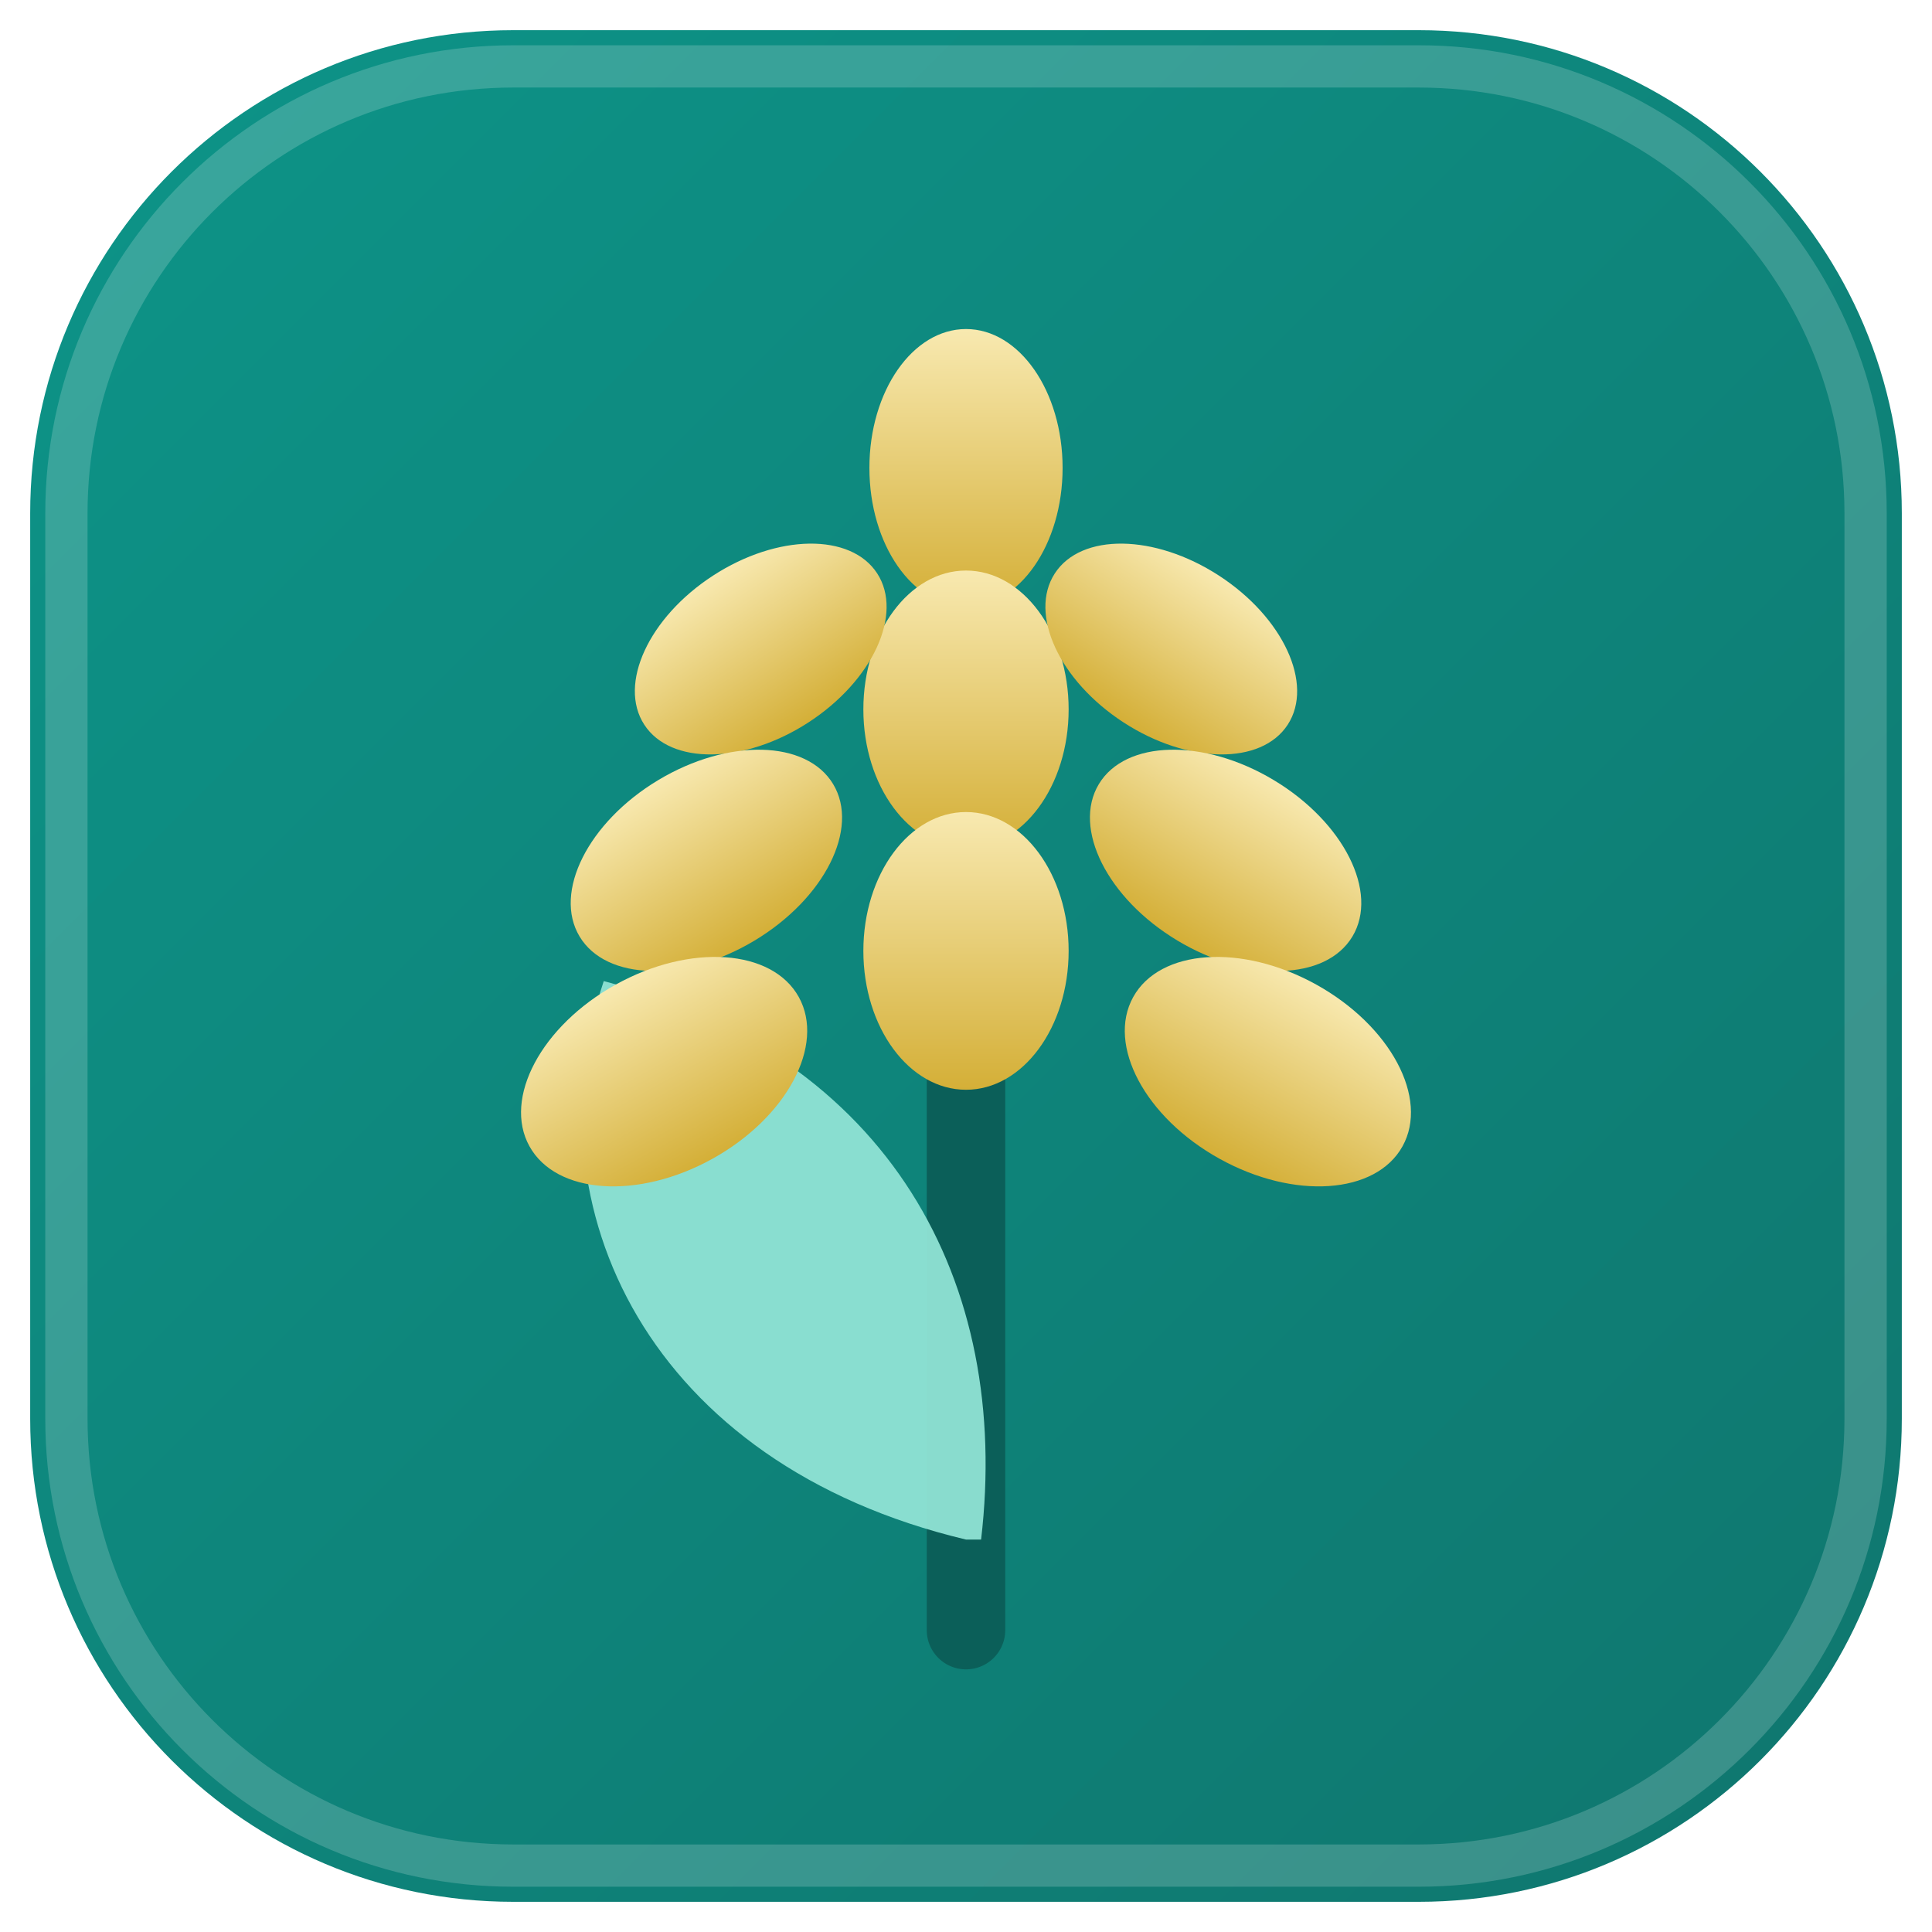
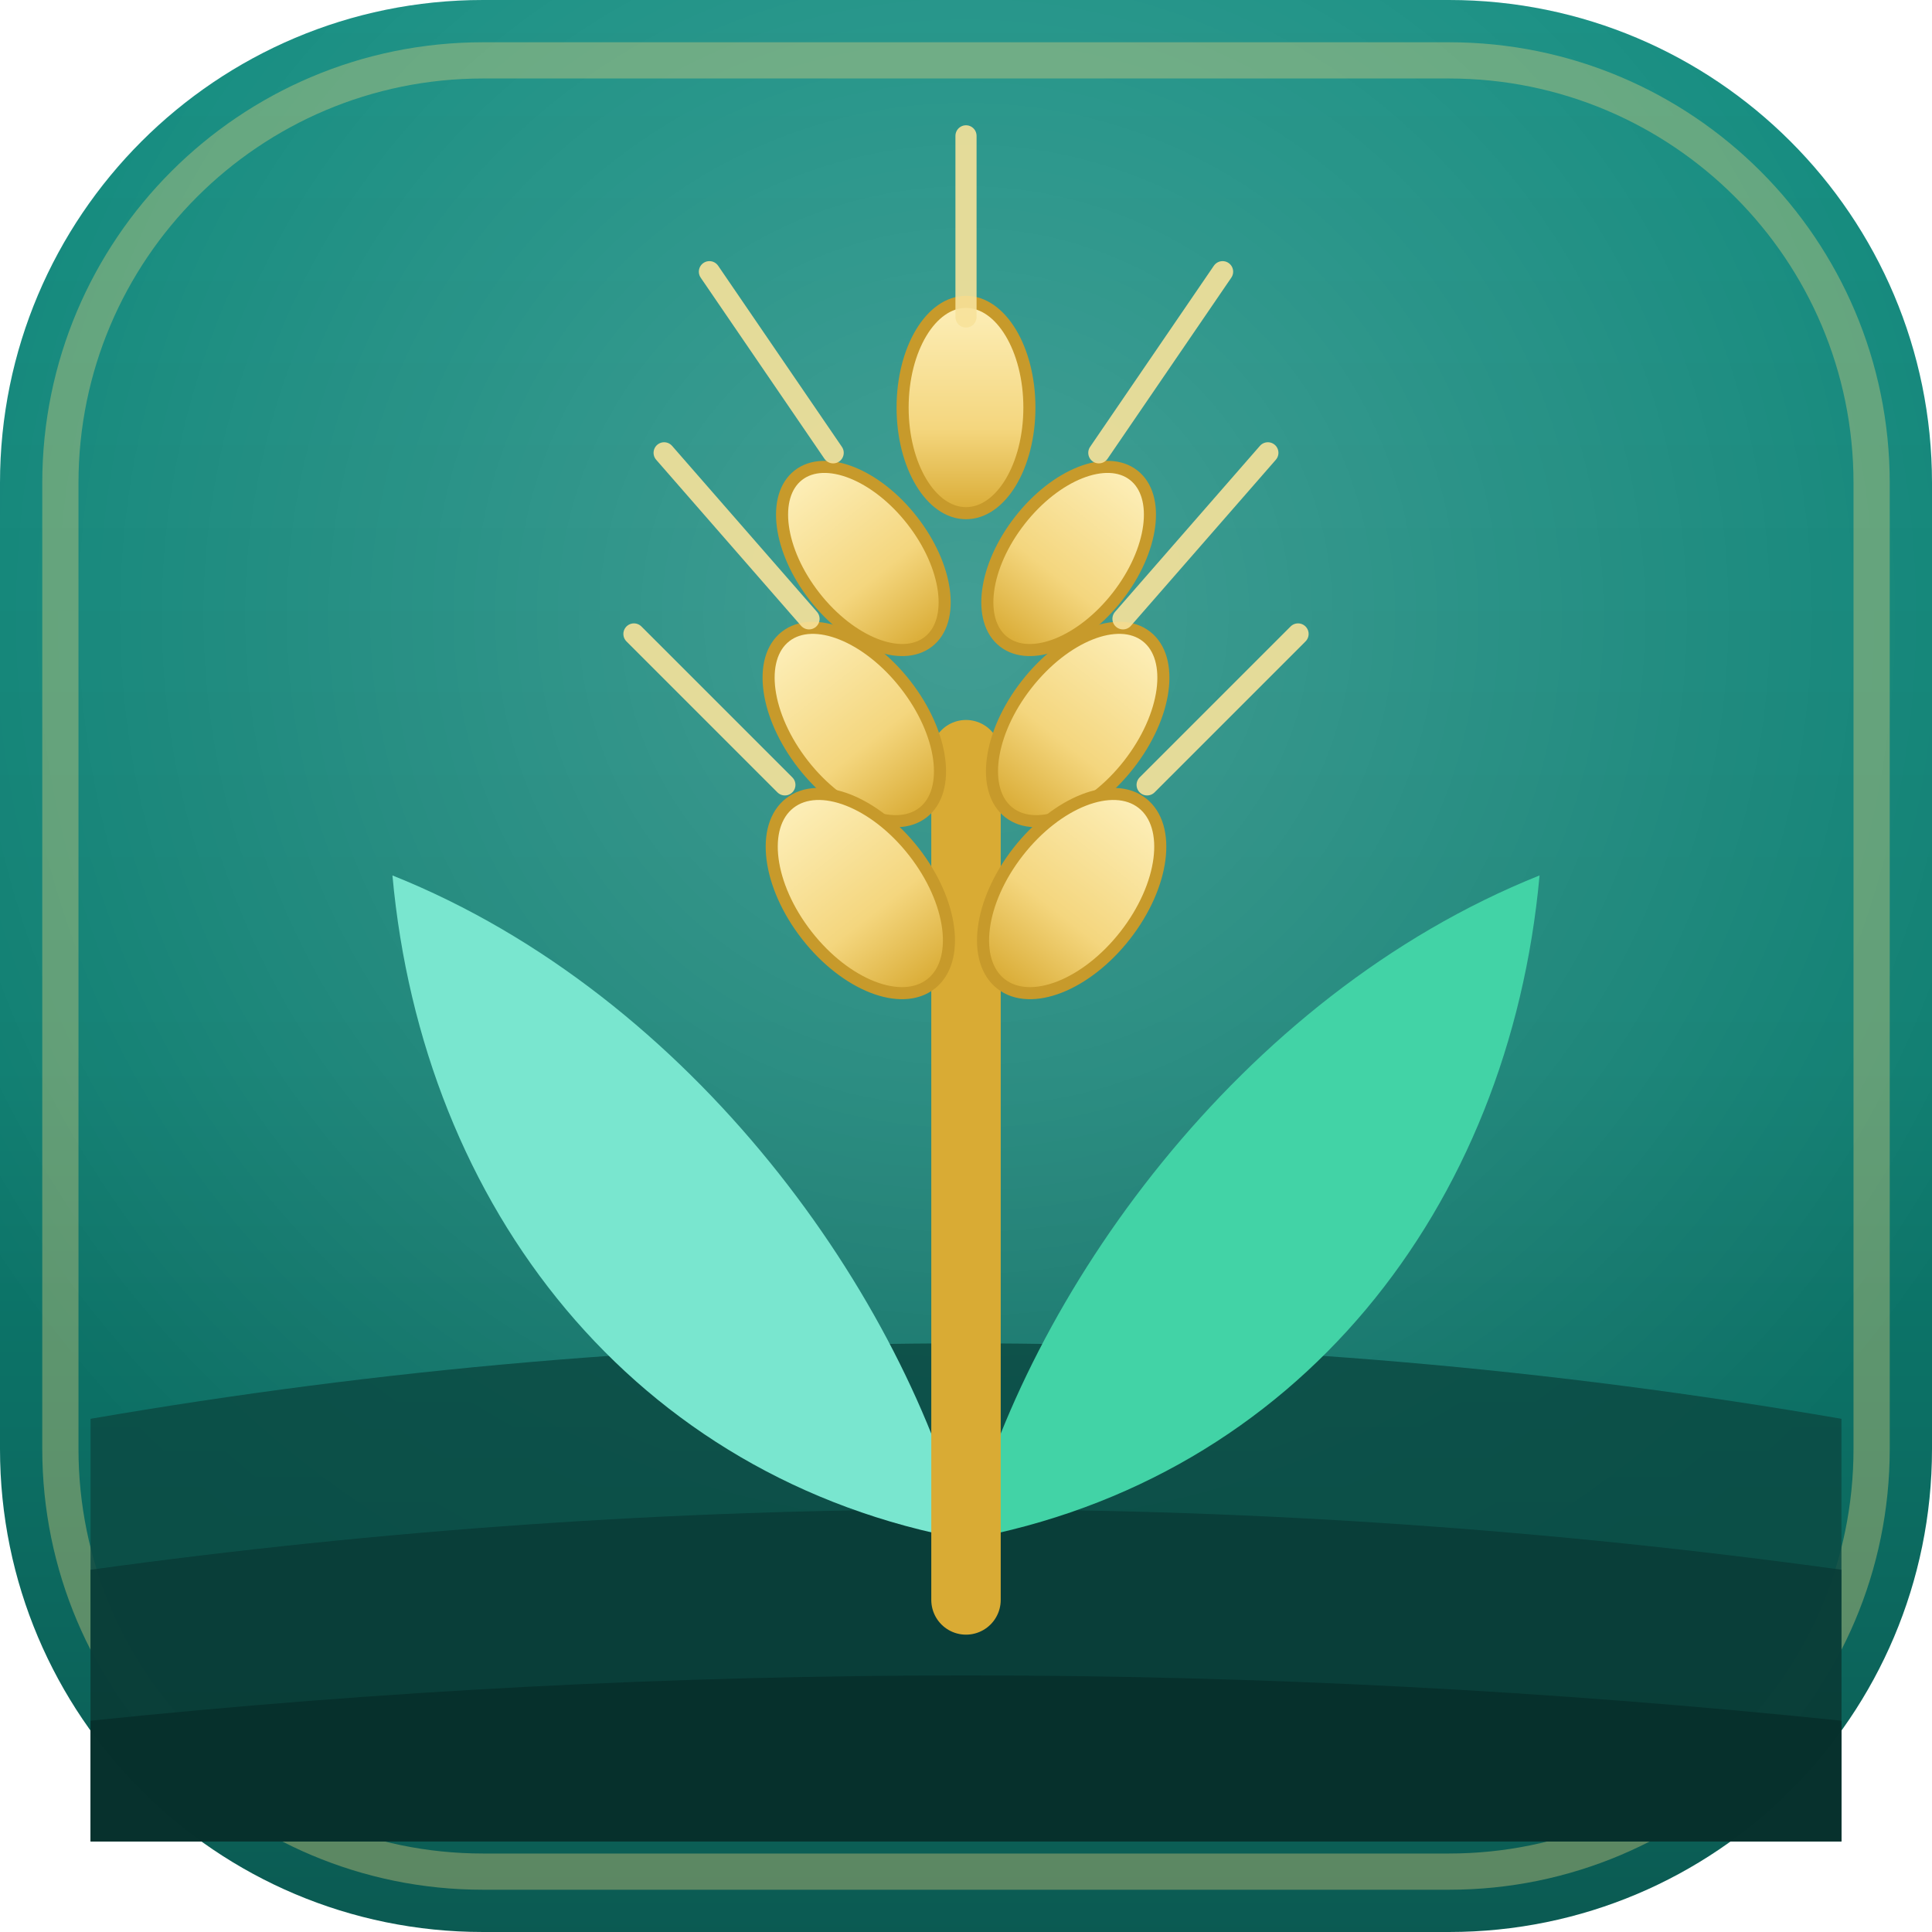
<svg xmlns="http://www.w3.org/2000/svg" viewBox="0 0 64 64" role="img" aria-label="Stratum Agro">
  <defs>
-     <linearGradient id="bg" x1="0" y1="0" x2="1" y2="1">
-       <stop offset="0%" stop-color="#0d9488" />
-       <stop offset="100%" stop-color="#0f766e" />
+     <linearGradient id="bg" x1="0" y1="0" x2="0" y2="1">
+       <stop offset="0%" stop-color="#0e8a7d" />
+       <stop offset="55%" stop-color="#0d7d70" />
+       <stop offset="100%" stop-color="#0b5a52" />
    </linearGradient>
+     <radialGradient id="sol" cx="0.5" cy="0.32" r="0.6">
+       <stop offset="0%" stop-color="#ffffff" stop-opacity="0.22" />
+       <stop offset="100%" stop-color="#ffffff" stop-opacity="0" />
+     </radialGradient>
    <linearGradient id="grain" x1="0" y1="0" x2="0" y2="1">
-       <stop offset="0%" stop-color="#f8e9b0" />
-       <stop offset="100%" stop-color="#d4af37" />
+       <stop offset="0%" stop-color="#fdefb9" />
+       <stop offset="60%" stop-color="#f4d67e" />
+       <stop offset="100%" stop-color="#d9ab34" />
    </linearGradient>
  </defs>
-   <rect x="1" y="1" width="62" height="62" rx="16" fill="url(#bg)" />
-   <rect x="2.2" y="2.2" width="59.6" height="59.6" rx="14.8" fill="none" stroke="rgba(255,255,255,0.18)" stroke-width="1.4" />
-   <path d="M32 54 V19" stroke="#0b5f59" stroke-width="2.6" stroke-linecap="round" />
-   <path d="M32 51 C21.5 48.5 17.5 40 20 32.5 C29.5 35 33.5 42.5 32.5 51 Z" fill="#8fe3d4" opacity="0.95" />
-   <g fill="url(#grain)">
-     <ellipse cx="32" cy="15.5" rx="3.2" ry="4.6" />
-     <ellipse cx="32" cy="23.5" rx="3.4" ry="4.6" />
-     <ellipse cx="32" cy="31.5" rx="3.4" ry="4.6" />
-     <ellipse cx="25.2" cy="21.5" rx="4.6" ry="2.9" transform="rotate(-33 25.2 21.5)" />
-     <ellipse cx="38.8" cy="21.5" rx="4.6" ry="2.9" transform="rotate(33 38.8 21.5)" />
-     <ellipse cx="23.4" cy="28.5" rx="4.9" ry="3.1" transform="rotate(-31 23.4 28.5)" />
-     <ellipse cx="40.6" cy="28.5" rx="4.9" ry="3.1" transform="rotate(31 40.6 28.5)" />
-     <ellipse cx="22" cy="35.5" rx="5.1" ry="3.3" transform="rotate(-29 22 35.5)" />
-     <ellipse cx="42" cy="35.5" rx="5.1" ry="3.3" transform="rotate(29 42 35.5)" />
+   <rect x="0" y="0" width="64" height="64" rx="16" fill="url(#bg)" />
+   <rect x="0" y="0" width="64" height="64" rx="16" fill="url(#sol)" />
+   <rect x="2" y="2" width="60" height="60" rx="14" fill="none" stroke="#f4d67e" stroke-opacity="0.35" stroke-width="1.2" />
+   <path d="M3 47 Q32 42 61 47 L61 61 L3 61 Z" fill="#0a4a43" opacity="0.85" />
+   <path d="M3 52 Q32 48 61 52 L61 61 L3 61 Z" fill="#083b36" opacity="0.85" />
+   <path d="M3 57 Q32 54 61 57 L61 61 L3 61 Z" fill="#062e2a" opacity="0.85" />
+   <path d="M32 51 C21 49 14 40 13 29 C23 33 30 43 32 51 Z" fill="#79e6cf" />
+   <path d="M32 51 C43 49 50 40 51 29 C41 33 34 43 32 51 Z" fill="#42d3a6" />
+   <path d="M32 53 V25" stroke="#d9ab34" stroke-width="2.3" stroke-linecap="round" />
+   <g fill="url(#grain)" stroke="#c79a2b" stroke-width="0.4">
+     <ellipse cx="32" cy="13.5" rx="2.1" ry="3.5" />
+     <ellipse cx="28.6" cy="18.5" rx="2.05" ry="3.5" transform="rotate(-38 28.6 18.5)" />
+     <ellipse cx="35.4" cy="18.5" rx="2.05" ry="3.5" transform="rotate(38 35.4 18.5)" />
+     <ellipse cx="28.3" cy="24" rx="2.15" ry="3.7" transform="rotate(-38 28.3 24)" />
+     <ellipse cx="35.7" cy="24" rx="2.15" ry="3.7" transform="rotate(38 35.7 24)" />
+     <ellipse cx="28.5" cy="29.6" rx="2.25" ry="3.8" transform="rotate(-38 28.5 29.6)" />
+     <ellipse cx="35.5" cy="29.6" rx="2.25" ry="3.8" transform="rotate(38 35.5 29.6)" />
+   </g>
+   <g stroke="#f7e29a" stroke-width="0.7" stroke-linecap="round" opacity="0.9">
+     <path d="M32 10.5 L32 4.5" />
+     <path d="M27.6 15 L23.5 9" />
+     <path d="M36.4 15 L40.5 9" />
+     <path d="M26.8 20.5 L22 15" />
+     <path d="M37.2 20.5 L42 15" />
+     <path d="M26 26 L21 21" />
+     <path d="M38 26 L43 21" />
  </g>
</svg>
